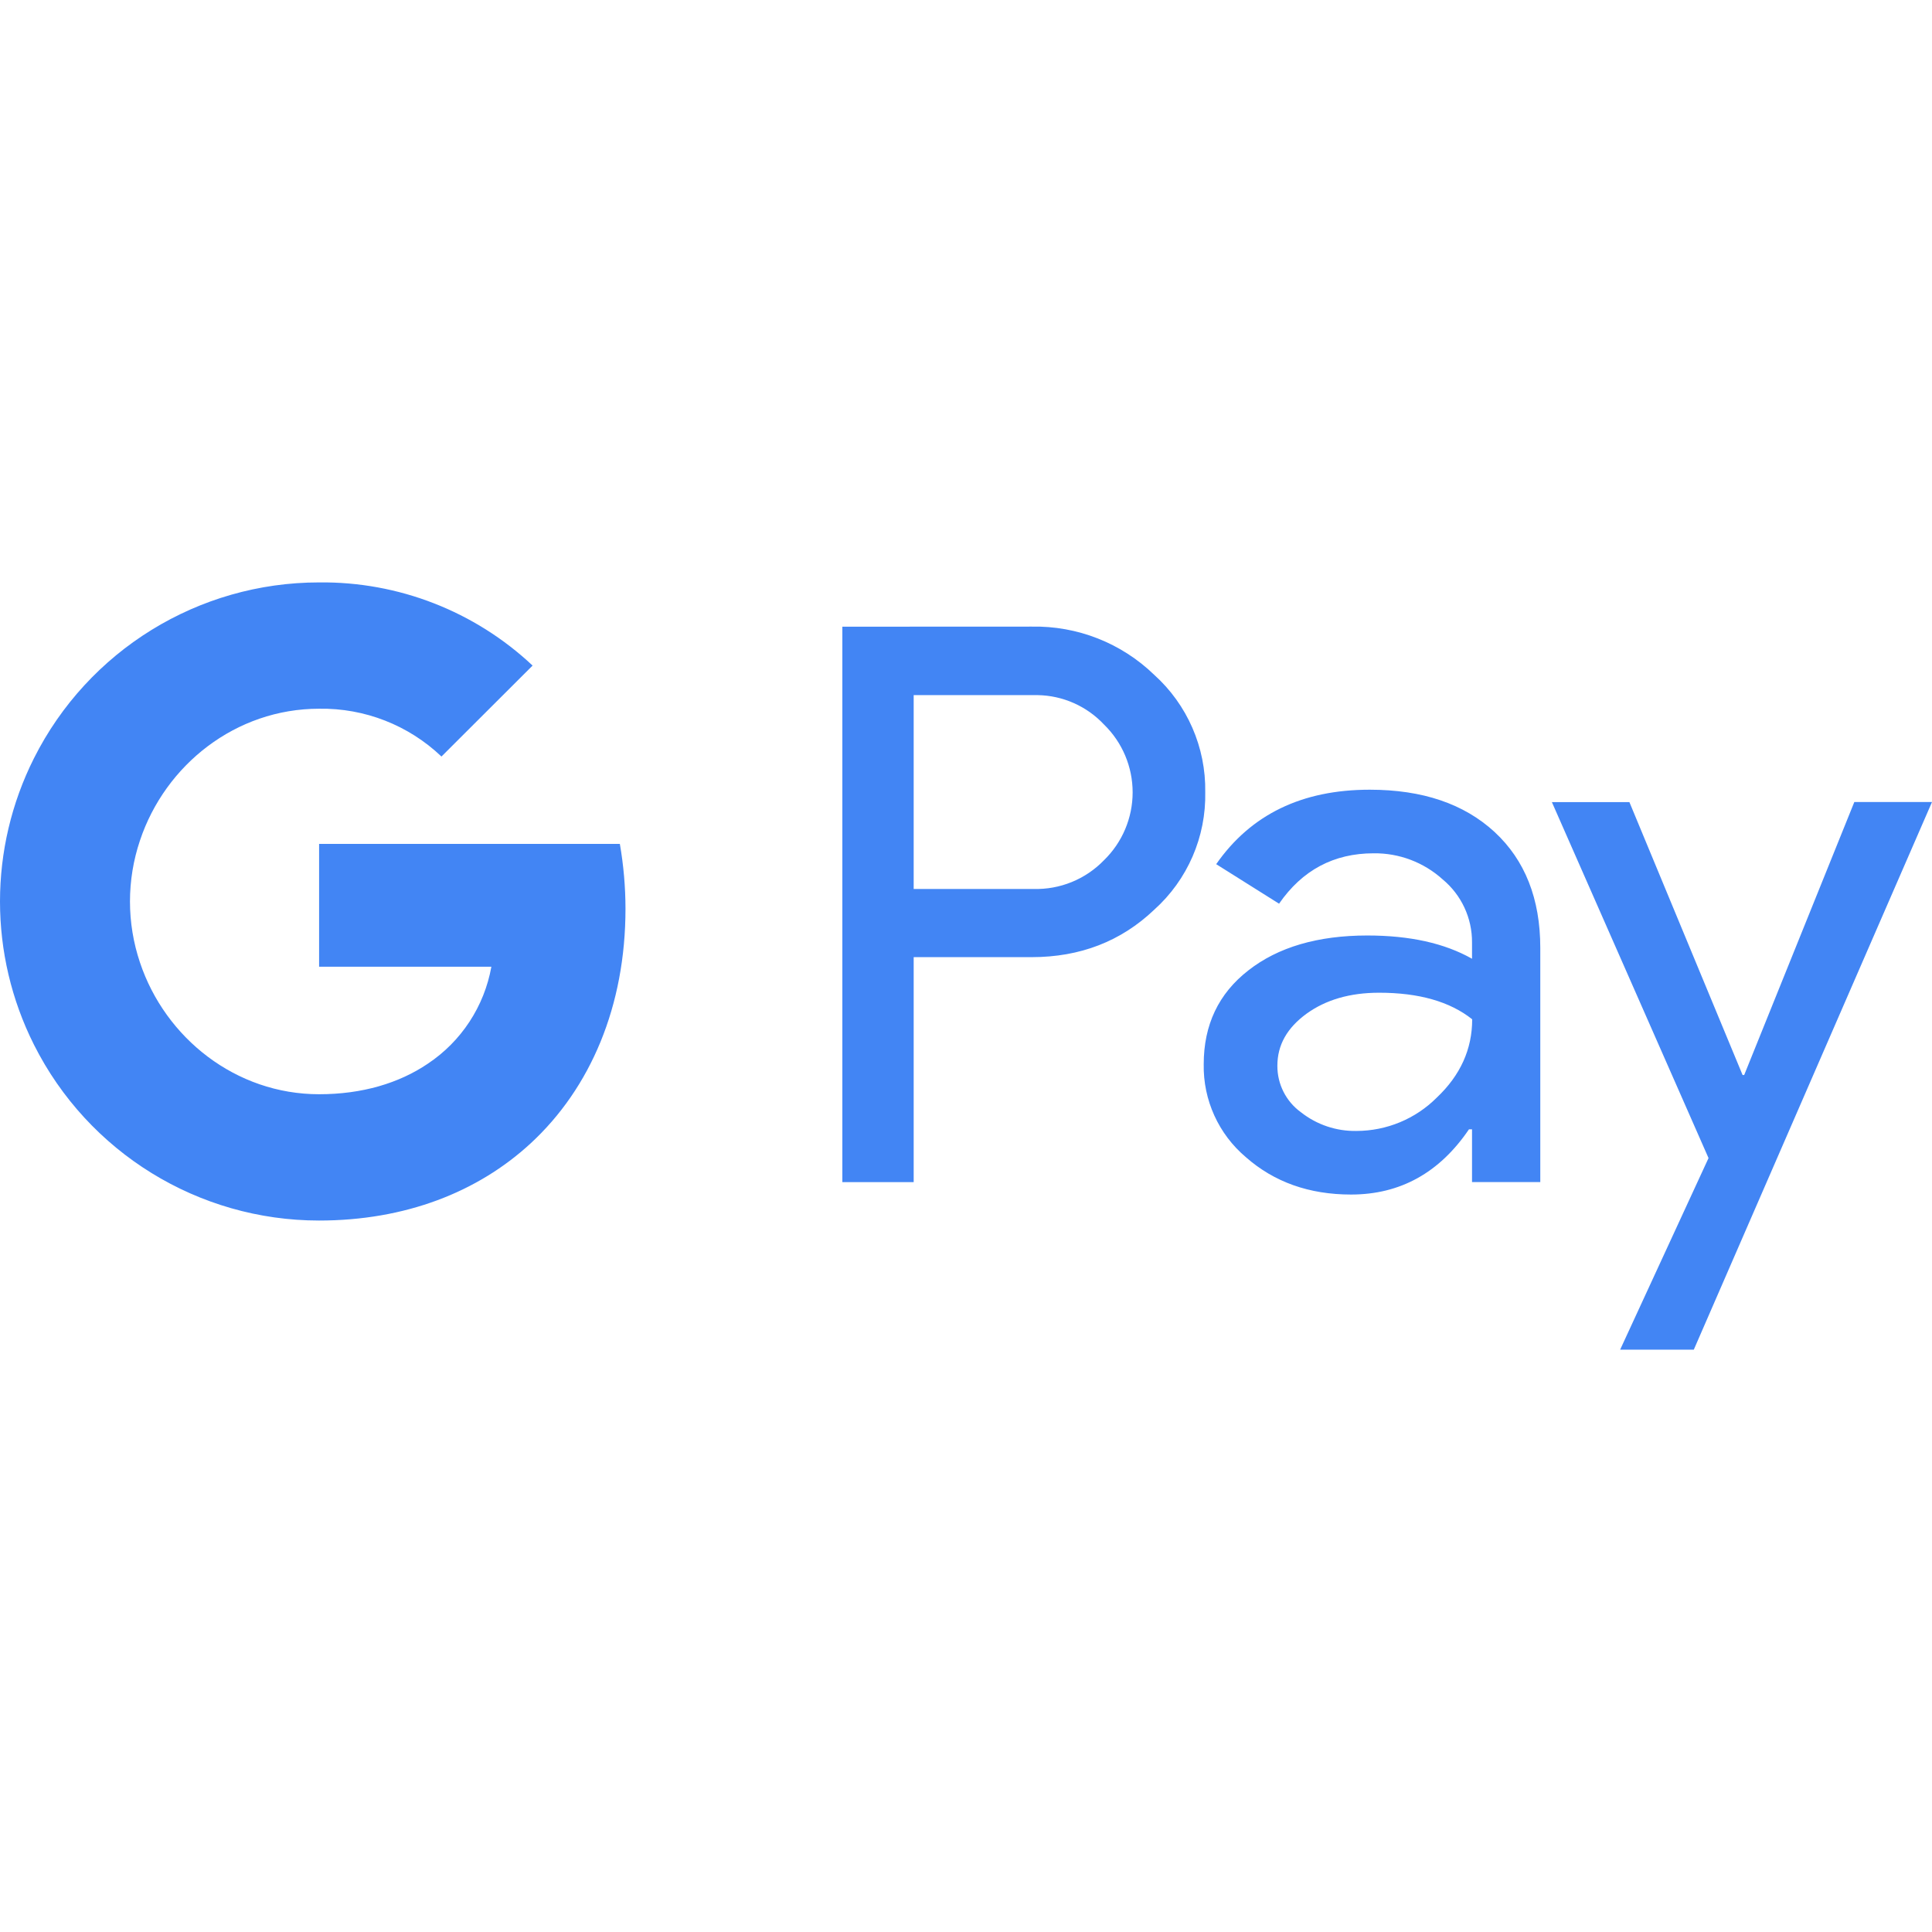
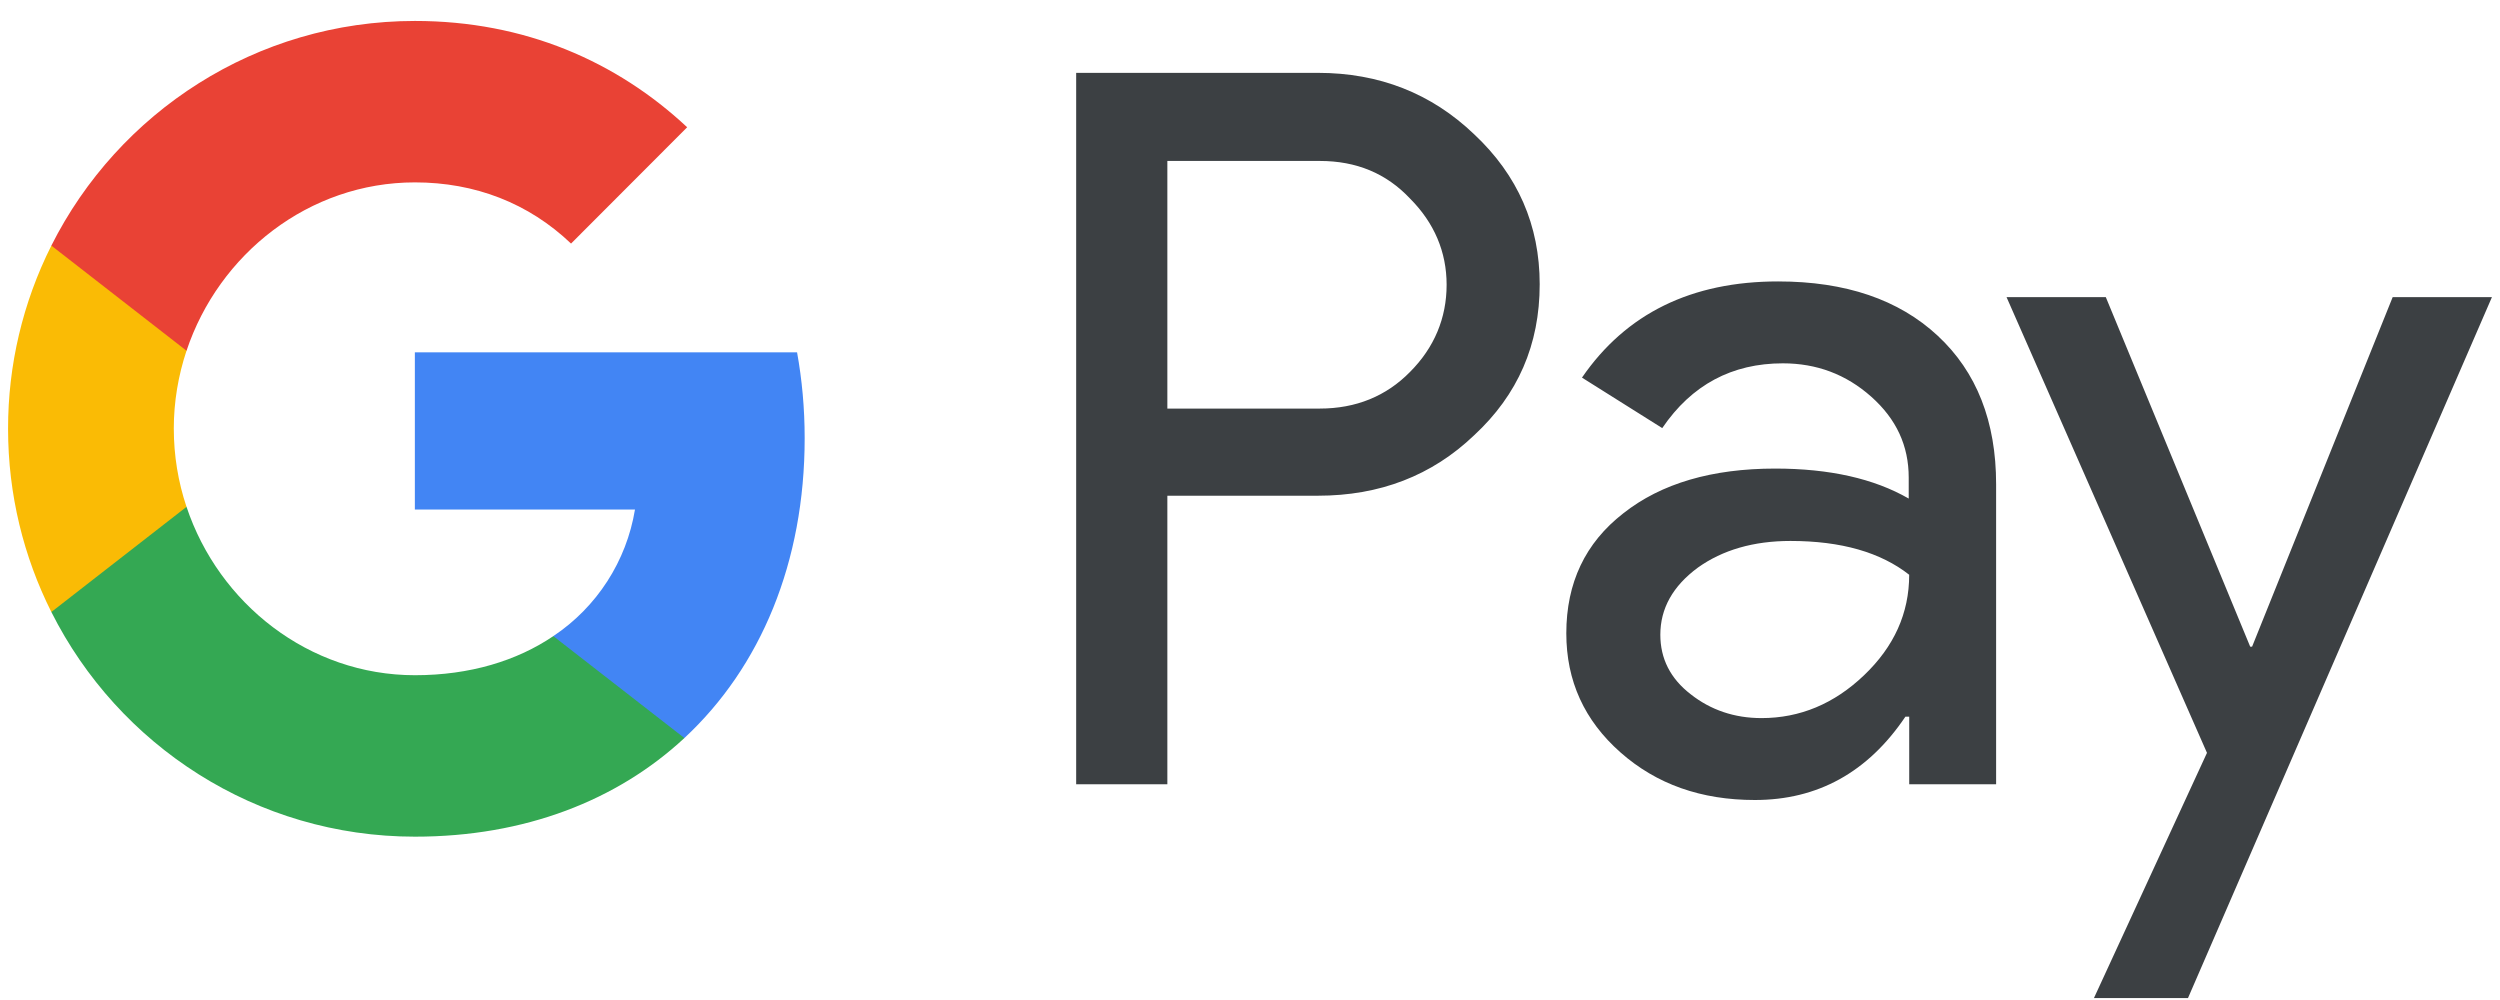
- <svg xmlns="http://www.w3.org/2000/svg" fill="#4285F4" role="img" viewBox="0 0 24 24">
-   <path d="M3.963 7.235A3.963 3.963 0 00.422 9.419a3.963 3.963 0 000 3.559 3.963 3.963 0 003.541 2.184c1.07 0 1.97-.352 2.627-.957.748-.69 1.18-1.71 1.18-2.916a4.722 4.722 0 00-.07-.806H3.964v1.526h2.14a1.835 1.835 0 01-.79 1.205c-.356.241-.814.379-1.35.379-1.034 0-1.911-.697-2.225-1.636a2.375 2.375 0 010-1.517c.314-.94 1.191-1.636 2.225-1.636a2.152 2.152 0 011.52.594l1.132-1.13a3.808 3.808 0 00-2.652-1.033zm6.501.55v6.9h.886V11.89h1.465c.603 0 1.11-.196 1.522-.588a1.911 1.911 0 00.635-1.464 1.92 1.92 0 00-.635-1.456 2.125 2.125 0 00-1.522-.598zm2.427.85a1.156 1.156 0 01.823.365 1.176 1.176 0 010 1.686 1.171 1.171 0 01-.877.357H11.35V8.635h1.487a1.156 1.156 0 01.054 0zm4.124 1.175c-.842 0-1.477.308-1.907.925l.781.491c.288-.417.68-.626 1.175-.626a1.255 1.255 0 01.856.323 1.009 1.009 0 01.366.785v.202c-.34-.193-.774-.289-1.3-.289-.617 0-1.11.145-1.479.434-.37.288-.554.677-.554 1.165a1.476 1.476 0 00.525 1.156c.35.308.785.463 1.305.463.61 0 1.098-.27 1.465-.81h.038v.655h.848v-2.909c0-.61-.19-1.09-.568-1.44-.38-.35-.896-.525-1.551-.525zm2.263.154l1.946 4.422-1.098 2.38h.915L24 9.963h-.965l-1.368 3.391h-.02l-1.406-3.39zm-2.146 2.368c.494 0 .88.11 1.156.33 0 .372-.147.696-.44.973a1.413 1.413 0 01-.997.414 1.081 1.081 0 01-.69-.232.708.708 0 01-.293-.578c0-.257.12-.47.363-.647.24-.173.54-.26.9-.26Z" />
+ <svg xmlns="http://www.w3.org/2000/svg" fill="none" viewBox="0 0 105 42">
+   <path fill="#3C4043" d="M49.029 20.84v12.1h-3.83V3.06h10.153c2.573 0 4.767.86 6.563 2.58 1.835 1.72 2.752 3.82 2.752 6.3 0 2.54-.917 4.64-2.752 6.34-1.776 1.7-3.97 2.54-6.563 2.54H49.03v.02Zm0-14.1v10.42h6.403c1.516 0 2.792-.52 3.79-1.54 1.017-1.02 1.536-2.26 1.536-3.66 0-1.38-.519-2.6-1.536-3.62-.998-1.06-2.254-1.58-3.79-1.58h-6.403v-.02ZM74.68 11.82c2.833 0 5.067.76 6.703 2.28 1.636 1.52 2.454 3.6 2.454 6.24v12.6h-3.65V30.1h-.16c-1.576 2.34-3.69 3.5-6.323 3.5-2.254 0-4.13-.66-5.645-2-1.516-1.34-2.274-3-2.274-5 0-2.12.797-3.8 2.393-5.04 1.596-1.26 3.73-1.88 6.383-1.88 2.274 0 4.15.42 5.605 1.26v-.88c0-1.34-.518-2.46-1.575-3.4-1.058-.94-2.294-1.4-3.71-1.4-2.135 0-3.83.9-5.067 2.72l-3.371-2.12c1.855-2.7 4.608-4.04 8.238-4.04Zm-4.946 14.84c0 1 .419 1.84 1.277 2.5.838.66 1.835 1 2.972 1 1.615 0 3.052-.6 4.308-1.8 1.257-1.2 1.895-2.6 1.895-4.22-1.197-.94-2.852-1.42-4.986-1.42-1.556 0-2.853.38-3.89 1.12-1.057.78-1.576 1.72-1.576 2.82ZM104.661 12.48 91.895 41.92h-3.95l4.748-10.3-8.418-19.14h4.169l6.064 14.68h.08l5.904-14.68h4.169Z" />
+   <path fill="#4285F4" d="M33.796 18.4c0-1.251-.111-2.45-.319-3.601H17.424v6.6l9.245.002a7.942 7.942 0 0 1-3.43 5.316v4.282h5.503c3.213-2.982 5.054-7.39 5.054-12.598Z" />
+   <path fill="#34A853" d="M23.24 26.717c-1.531 1.036-3.504 1.642-5.812 1.642-4.458 0-8.24-3.012-9.594-7.072H2.157v4.416C4.969 31.3 10.75 35.14 17.428 35.14c4.616 0 8.493-1.522 11.316-4.142l-5.503-4.28Z" />
+   <path fill="#FABB05" d="M7.299 18.01c0-1.14.19-2.242.534-3.278v-4.416H2.157A17.081 17.081 0 0 0 .339 18.01c0 2.768.657 5.38 1.818 7.694l5.676-4.416A10.356 10.356 0 0 1 7.3 18.01Z" />
+   <path fill="#E94235" d="M17.428 7.66c2.52 0 4.775.87 6.556 2.57l4.877-4.885C25.9 2.579 22.038.88 17.428.88c-6.676 0-12.459 3.84-15.271 9.436l5.677 4.416c1.354-4.06 5.136-7.072 9.594-7.072Z" />
</svg>
